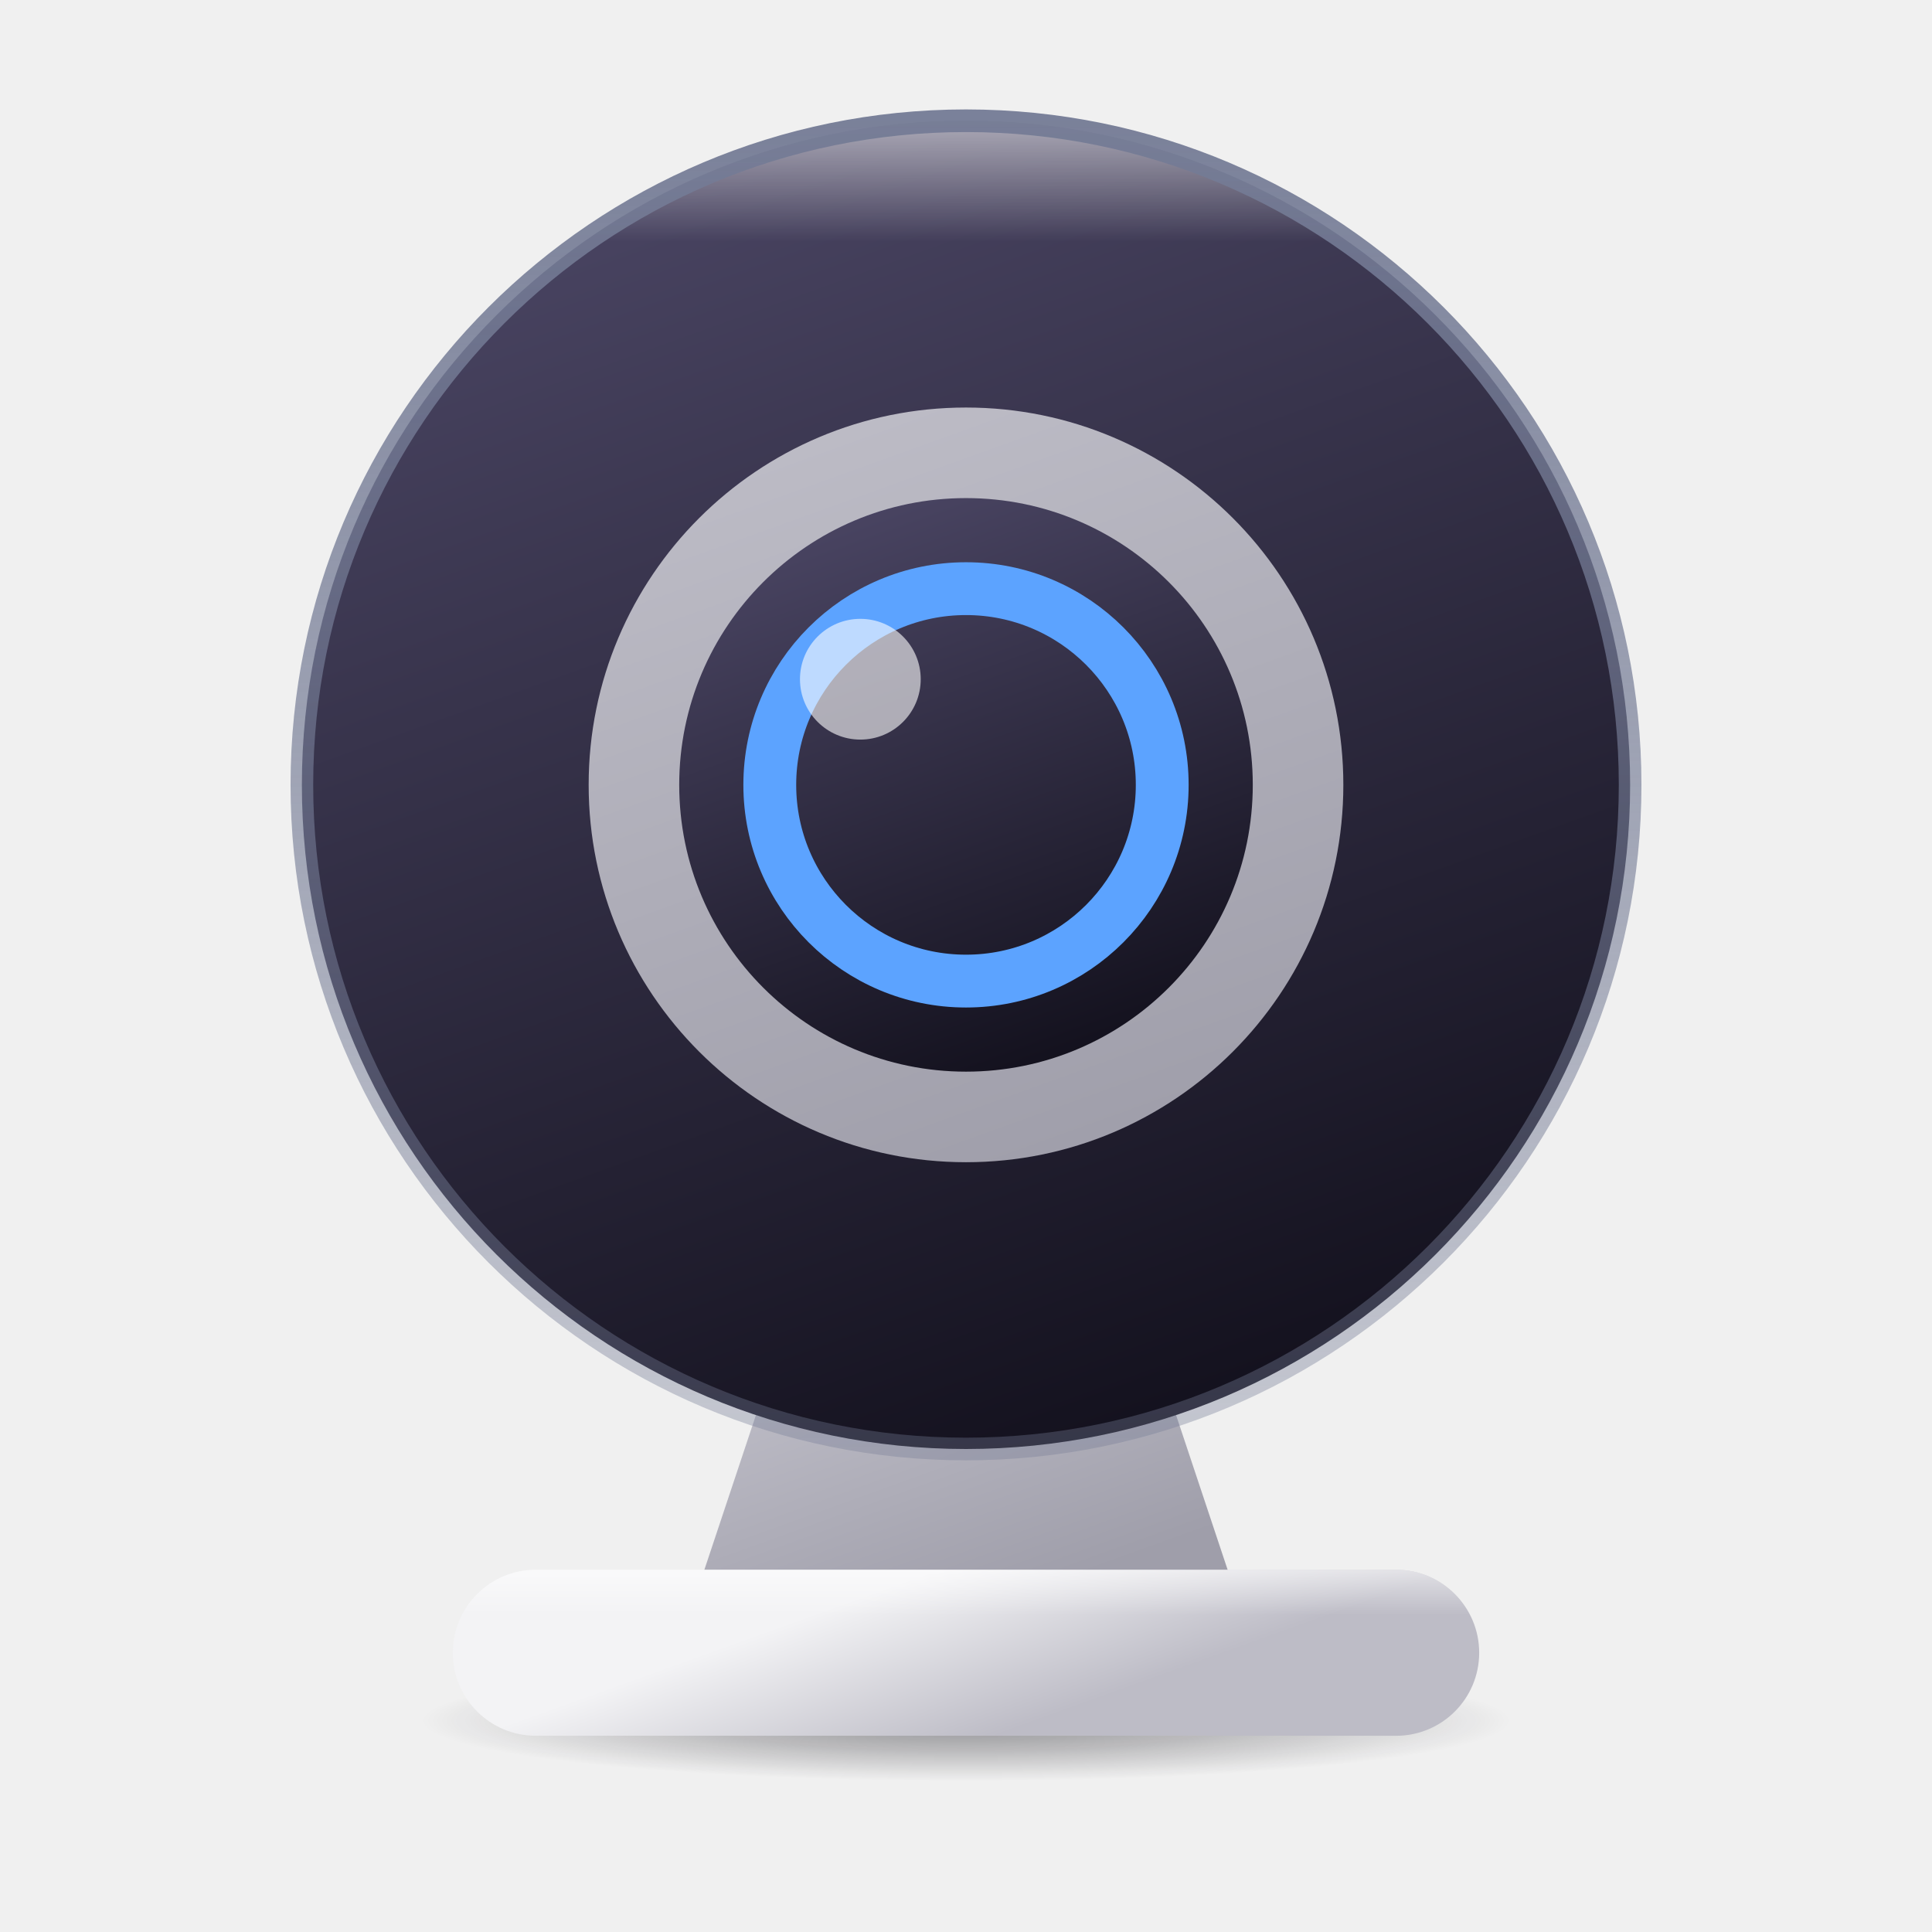
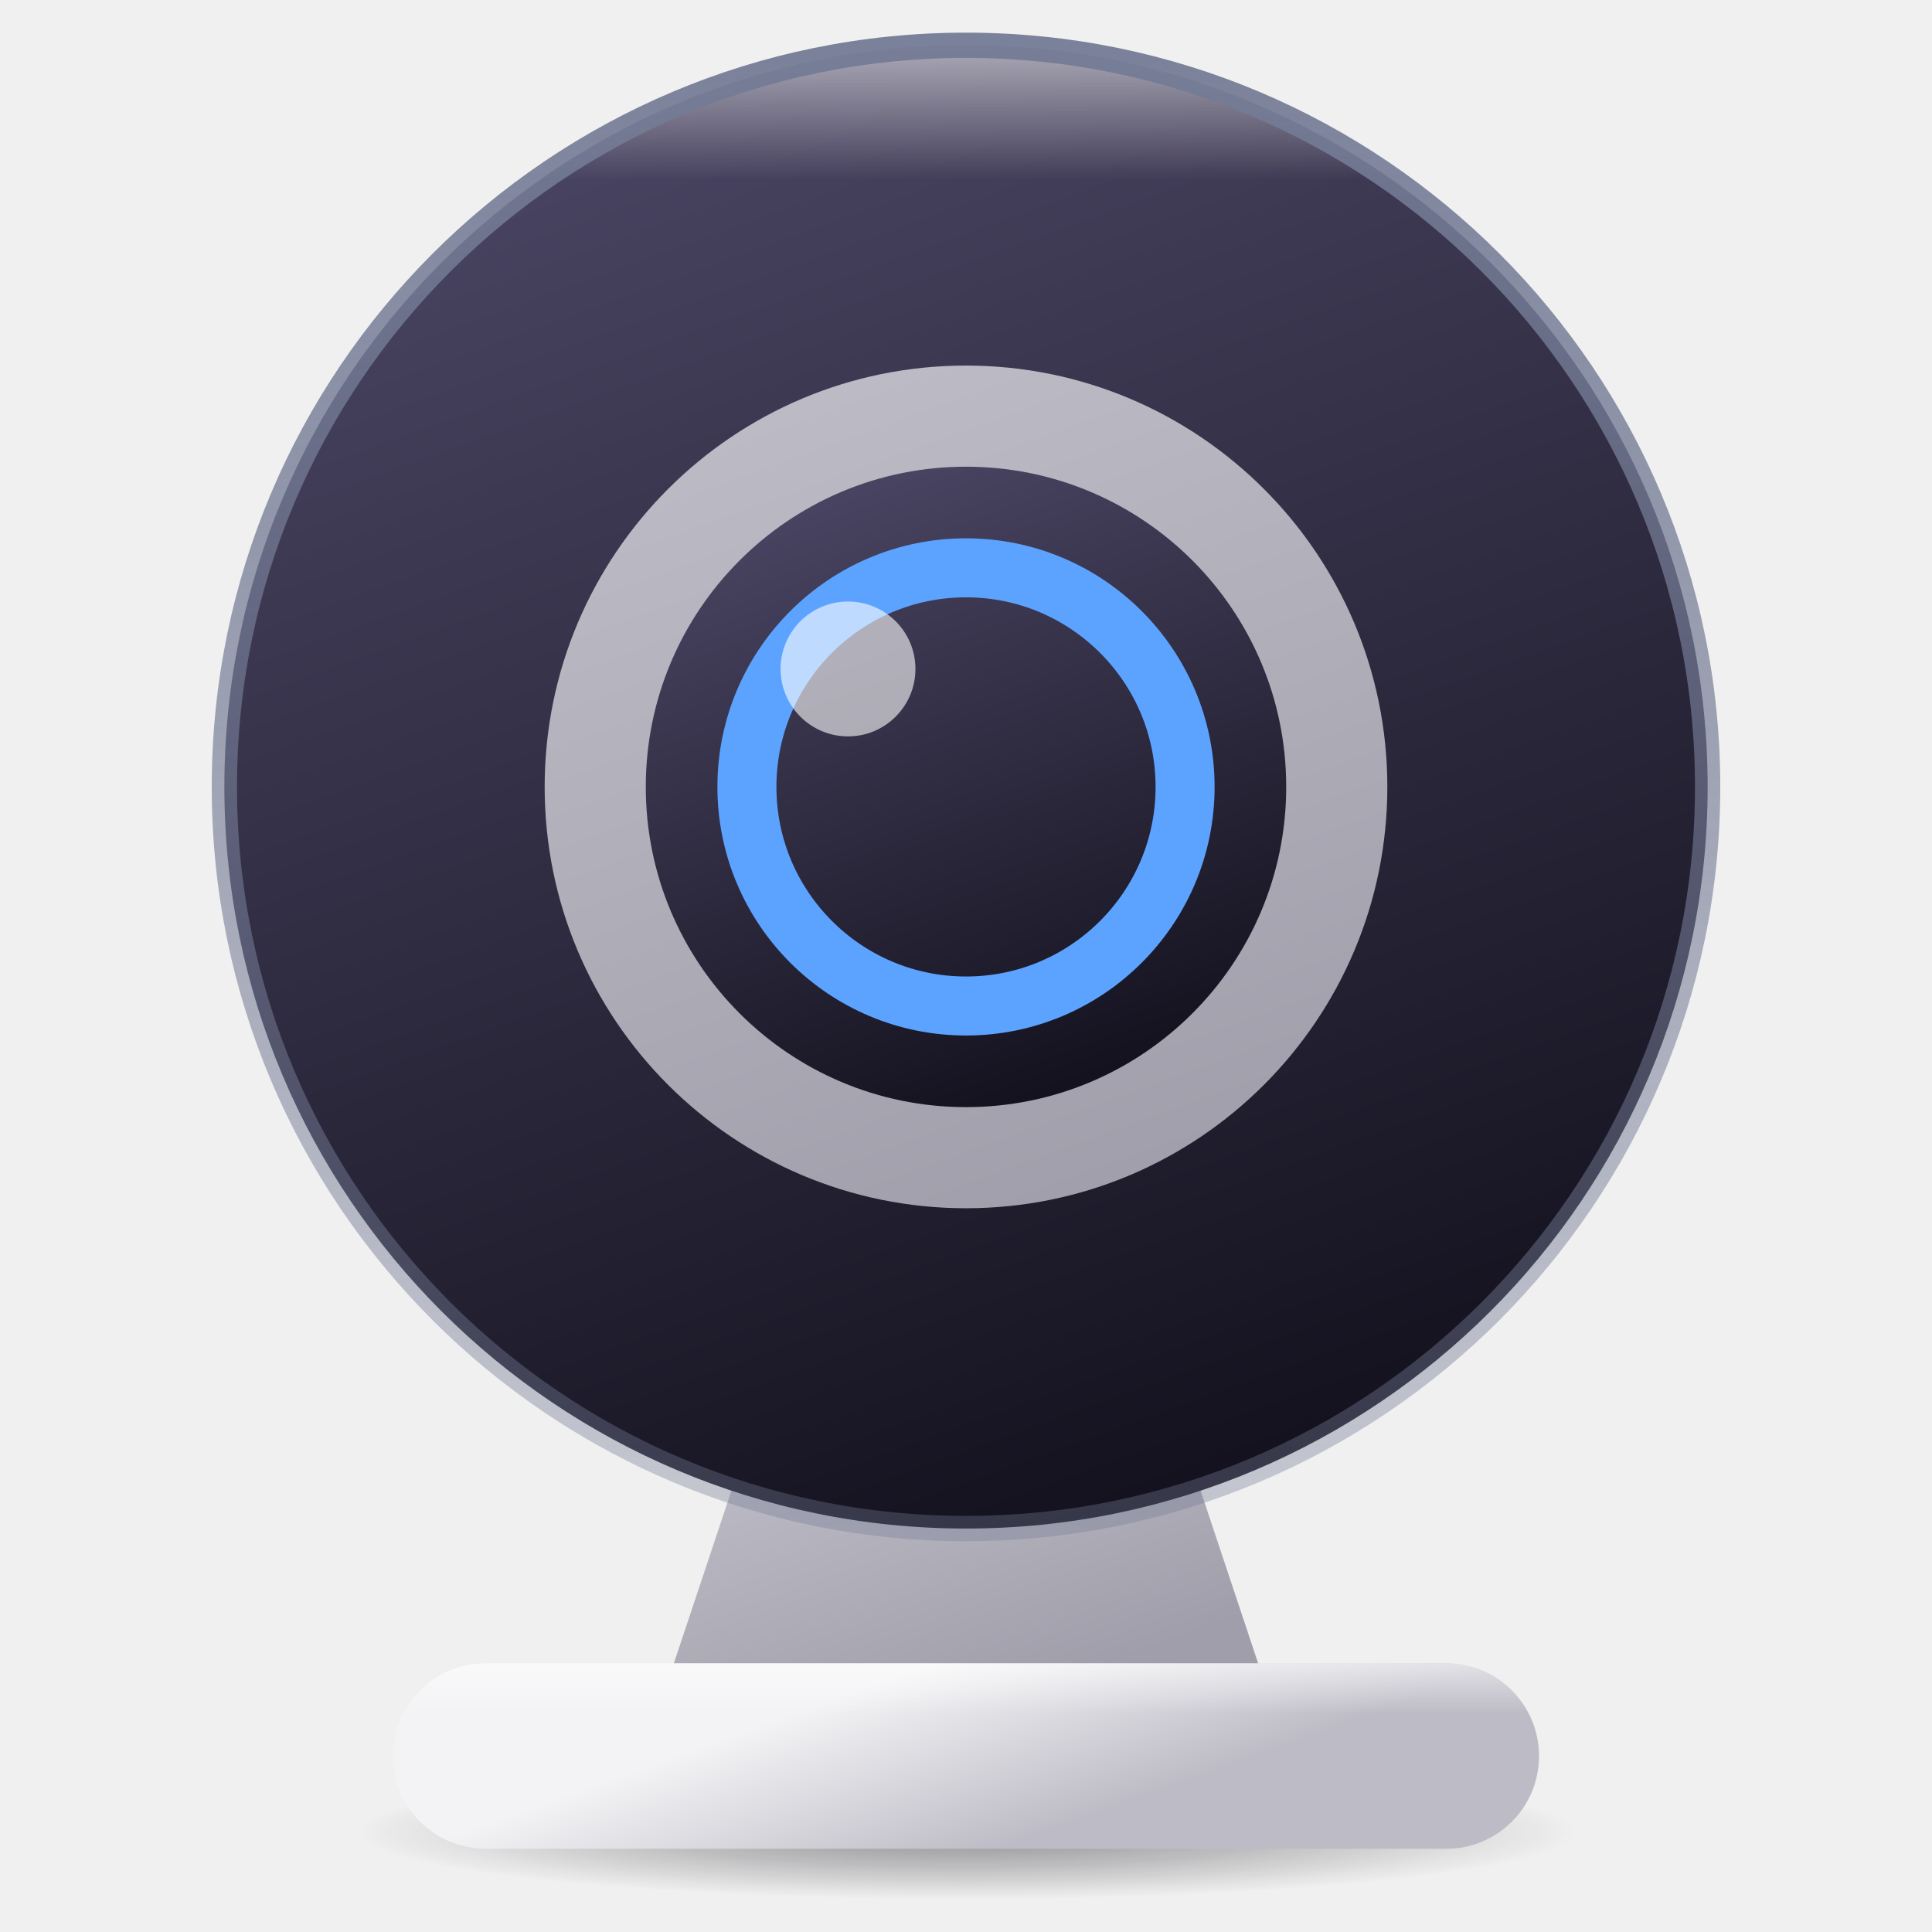
<svg xmlns="http://www.w3.org/2000/svg" width="256" height="256" viewBox="0 0 256 256">
  <defs>
-     <radialGradient id="camera-web-shadow" gradientUnits="userSpaceOnUse" cx="0" cy="0" r="1" gradientTransform="translate(128 228) scale(72 8)">
+     <radialGradient id="camera-web-shadow" gradientUnits="userSpaceOnUse" cx="0" cy="0" r="1" gradientTransform="translate(128 242.74) scale(80.4 8.93)">
      <stop offset="0" stop-color="#0B0A12" stop-opacity="0.42" />
      <stop offset="0.5" stop-color="#0B0A12" stop-opacity="0.23" />
      <stop offset="1" stop-color="#0B0A12" stop-opacity="0" />
    </radialGradient>
-     <linearGradient id="camera-web-metal-deep" gradientUnits="userSpaceOnUse" x1="121.52" y1="176" x2="134.48" y2="212">
+     <linearGradient id="camera-web-metal-deep" gradientUnits="userSpaceOnUse" x1="120.76" y1="184.67" x2="135.24" y2="224.87">
      <stop offset="0" stop-color="#BDBCC6" />
      <stop offset="1" stop-color="#9F9EAA" />
    </linearGradient>
-     <linearGradient id="camera-web-metal-body" gradientUnits="userSpaceOnUse" x1="124.04" y1="208" x2="131.96" y2="230">
+     <linearGradient id="camera-web-metal-body" gradientUnits="userSpaceOnUse" x1="123.58" y1="220.4" x2="132.42" y2="244.97">
      <stop offset="0" stop-color="#F3F3F5" />
      <stop offset="1" stop-color="#BDBCC6" />
    </linearGradient>
-     <linearGradient id="camera-web-sheen" gradientUnits="userSpaceOnUse" x1="128" y1="208" x2="128" y2="214">
+     <linearGradient id="camera-web-sheen" gradientUnits="userSpaceOnUse" x1="128" y1="220.4" x2="128" y2="227.1">
      <stop offset="0" stop-color="#FFFFFF" stop-opacity="0.55" />
      <stop offset="1" stop-color="#FFFFFF" stop-opacity="0" />
    </linearGradient>
-     <linearGradient id="camera-web-glass-body" gradientUnits="userSpaceOnUse" x1="96.32" y1="16" x2="159.68" y2="192">
+     <linearGradient id="camera-web-glass-body" gradientUnits="userSpaceOnUse" x1="92.62" y1="6.01" x2="163.38" y2="202.54">
      <stop offset="0" stop-color="#4A4563" />
      <stop offset="1" stop-color="#12101C" />
    </linearGradient>
-     <linearGradient id="camera-web-sheen-2" gradientUnits="userSpaceOnUse" x1="128" y1="16" x2="128" y2="32">
+     <linearGradient id="camera-web-sheen-2" gradientUnits="userSpaceOnUse" x1="128" y1="6.01" x2="128" y2="23.87">
      <stop offset="0" stop-color="#FFFFFF" stop-opacity="0.55" />
      <stop offset="1" stop-color="#FFFFFF" stop-opacity="0" />
    </linearGradient>
-     <linearGradient id="camera-web-rim" gradientUnits="userSpaceOnUse" x1="128" y1="16" x2="128" y2="192">
+     <linearGradient id="camera-web-rim" gradientUnits="userSpaceOnUse" x1="128" y1="6.01" x2="128" y2="202.54">
      <stop offset="0" stop-color="#747B95" stop-opacity="0.95" />
      <stop offset="1" stop-color="#747B95" stop-opacity="0.35" />
    </linearGradient>
-     <linearGradient id="camera-web-metal-deep-2" gradientUnits="userSpaceOnUse" x1="110" y1="54" x2="146" y2="154">
+     <linearGradient id="camera-web-metal-deep-2" gradientUnits="userSpaceOnUse" x1="107.9" y1="48.44" x2="148.1" y2="160.1">
      <stop offset="0" stop-color="#BDBCC6" />
      <stop offset="1" stop-color="#9F9EAA" />
    </linearGradient>
-     <linearGradient id="camera-web-glass-body-2" gradientUnits="userSpaceOnUse" x1="114.32" y1="66" x2="141.68" y2="142">
+     <linearGradient id="camera-web-glass-body-2" gradientUnits="userSpaceOnUse" x1="112.72" y1="61.84" x2="143.28" y2="146.7">
      <stop offset="0" stop-color="#4A4563" />
      <stop offset="1" stop-color="#12101C" />
    </linearGradient>
  </defs>
-   <path d="M56 228A72 8 0 1 1 200 228A72 8 0 1 1 56 228Z" fill="url(#camera-web-shadow)" />
-   <path d="M104 176L152 176L164 212L92 212Z" fill="url(#camera-web-metal-deep)" />
-   <path d="M71 208H185A11 11 0 0 1 196 219V219A11 11 0 0 1 185 230H71A11 11 0 0 1 60 219V219A11 11 0 0 1 71 208Z" fill="url(#camera-web-metal-body)" />
-   <path d="M71 208H185A11 11 0 0 1 196 219V219A11 11 0 0 1 185 230H71A11 11 0 0 1 60 219V219A11 11 0 0 1 71 208Z" fill="url(#camera-web-sheen)" />
-   <path d="M40 104A88 88 0 1 1 216 104A88 88 0 1 1 40 104Z" fill="url(#camera-web-glass-body)" />
-   <path d="M40 104A88 88 0 1 1 216 104A88 88 0 1 1 40 104Z" fill="url(#camera-web-sheen-2)" />
-   <path d="M40 104A88 88 0 1 1 216 104A88 88 0 1 1 40 104Z" fill="none" stroke="url(#camera-web-rim)" stroke-width="3" stroke-linecap="round" stroke-linejoin="round" />
-   <path d="M78 104A50 50 0 1 1 178 104A50 50 0 1 1 78 104Z" fill="url(#camera-web-metal-deep-2)" />
-   <path d="M90 104A38 38 0 1 1 166 104A38 38 0 1 1 90 104Z" fill="url(#camera-web-glass-body-2)" />
-   <path d="M102 104A26 26 0 1 1 154 104A26 26 0 1 1 102 104Z" fill="none" stroke="#5CA3FF" stroke-width="7" stroke-linecap="round" stroke-linejoin="round" />
-   <path d="M106 90A8 8 0 1 1 122 90A8 8 0 1 1 106 90Z" fill="#FFFFFF" opacity="0.6" />
+   <path d="M47.6 242.74A80.4 8.93 0 1 1 208.4 242.74A80.4 8.93 0 1 1 47.6 242.74Z" fill="url(#camera-web-shadow)" />
+   <path d="M101.2 184.67L154.8 184.67L168.2 224.87L87.8 224.87Z" fill="url(#camera-web-metal-deep)" />
+   <path d="M64.35 220.4H191.65A12.28 12.28 0 0 1 203.93 232.69V232.69A12.28 12.28 0 0 1 191.65 244.97H64.35A12.28 12.28 0 0 1 52.07 232.69V232.69A12.28 12.28 0 0 1 64.35 220.4Z" fill="url(#camera-web-metal-body)" />
+   <path d="M64.35 220.4H191.65A12.28 12.28 0 0 1 203.93 232.69V232.69A12.28 12.28 0 0 1 191.65 244.97H64.35A12.28 12.28 0 0 1 52.07 232.69V232.69A12.28 12.28 0 0 1 64.35 220.4Z" fill="url(#camera-web-sheen)" />
+   <path d="M29.73 104.27A98.27 98.27 0 1 1 226.27 104.27A98.27 98.27 0 1 1 29.73 104.27Z" fill="url(#camera-web-glass-body)" />
+   <path d="M29.73 104.27A98.27 98.27 0 1 1 226.27 104.27A98.27 98.27 0 1 1 29.73 104.27Z" fill="url(#camera-web-sheen-2)" />
+   <path d="M29.73 104.27A98.27 98.27 0 1 1 226.27 104.27A98.27 98.27 0 1 1 29.73 104.27Z" fill="none" stroke="url(#camera-web-rim)" stroke-width="3.35" stroke-linecap="round" stroke-linejoin="round" />
+   <path d="M72.17 104.27A55.83 55.83 0 1 1 183.83 104.27A55.83 55.83 0 1 1 72.17 104.27Z" fill="url(#camera-web-metal-deep-2)" />
+   <path d="M85.57 104.27A42.43 42.43 0 1 1 170.43 104.27A42.43 42.43 0 1 1 85.57 104.27Z" fill="url(#camera-web-glass-body-2)" />
+   <path d="M98.97 104.27A29.03 29.03 0 1 1 157.03 104.27A29.03 29.03 0 1 1 98.97 104.27Z" fill="none" stroke="#5CA3FF" stroke-width="7.82" stroke-linecap="round" stroke-linejoin="round" />
+   <path d="M103.43 88.64A8.93 8.93 0 1 1 121.3 88.64A8.93 8.93 0 1 1 103.43 88.64Z" fill="#FFFFFF" opacity="0.6" />
</svg>
